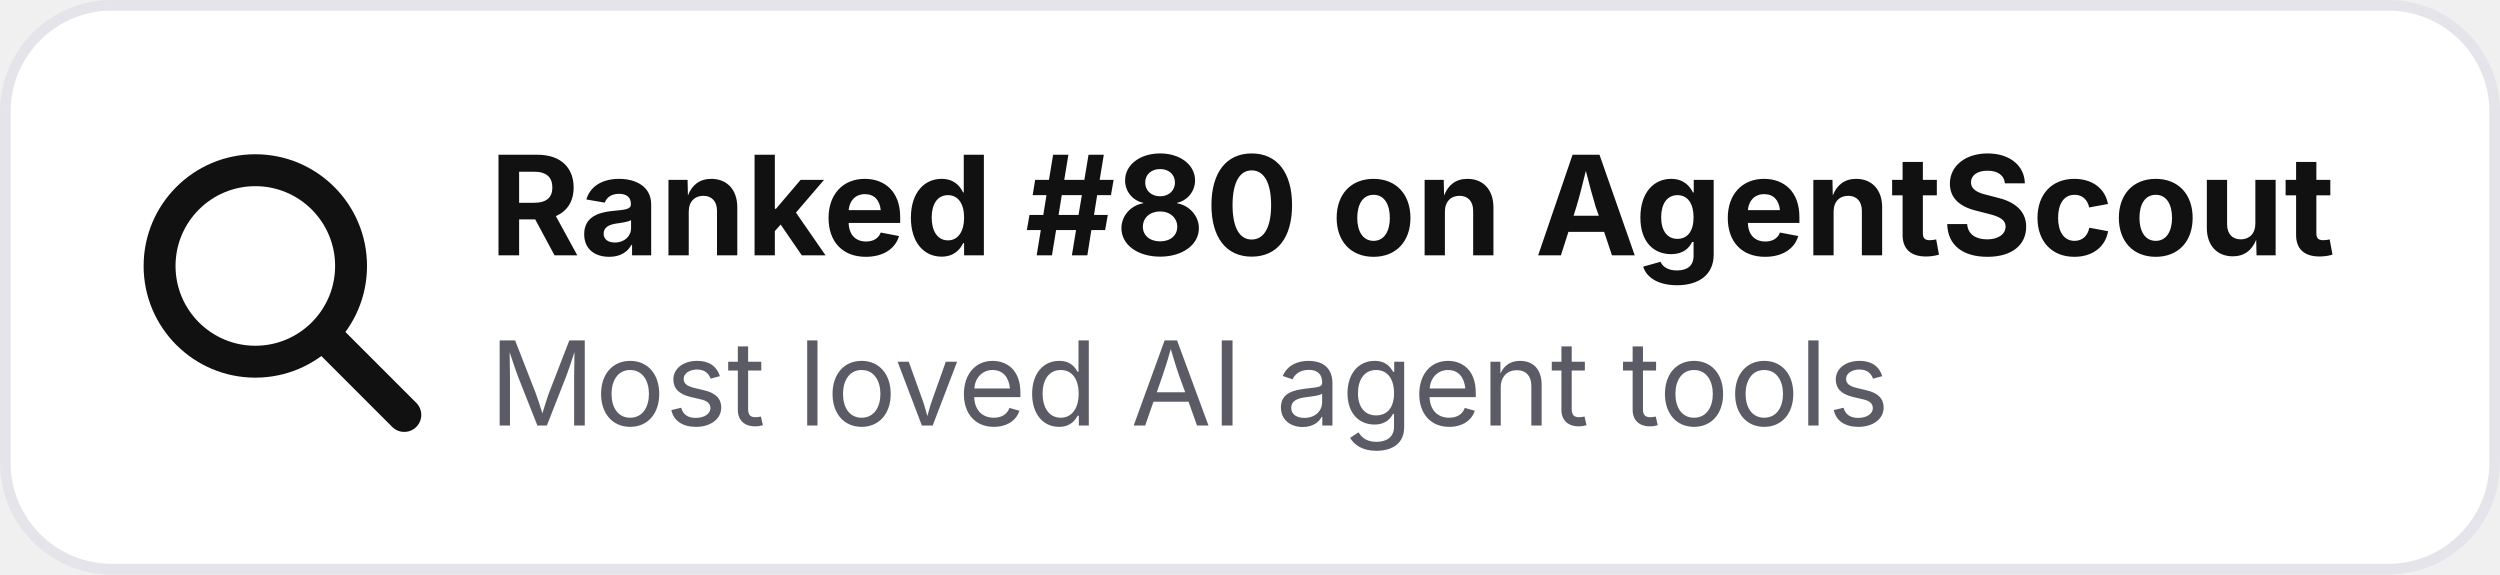
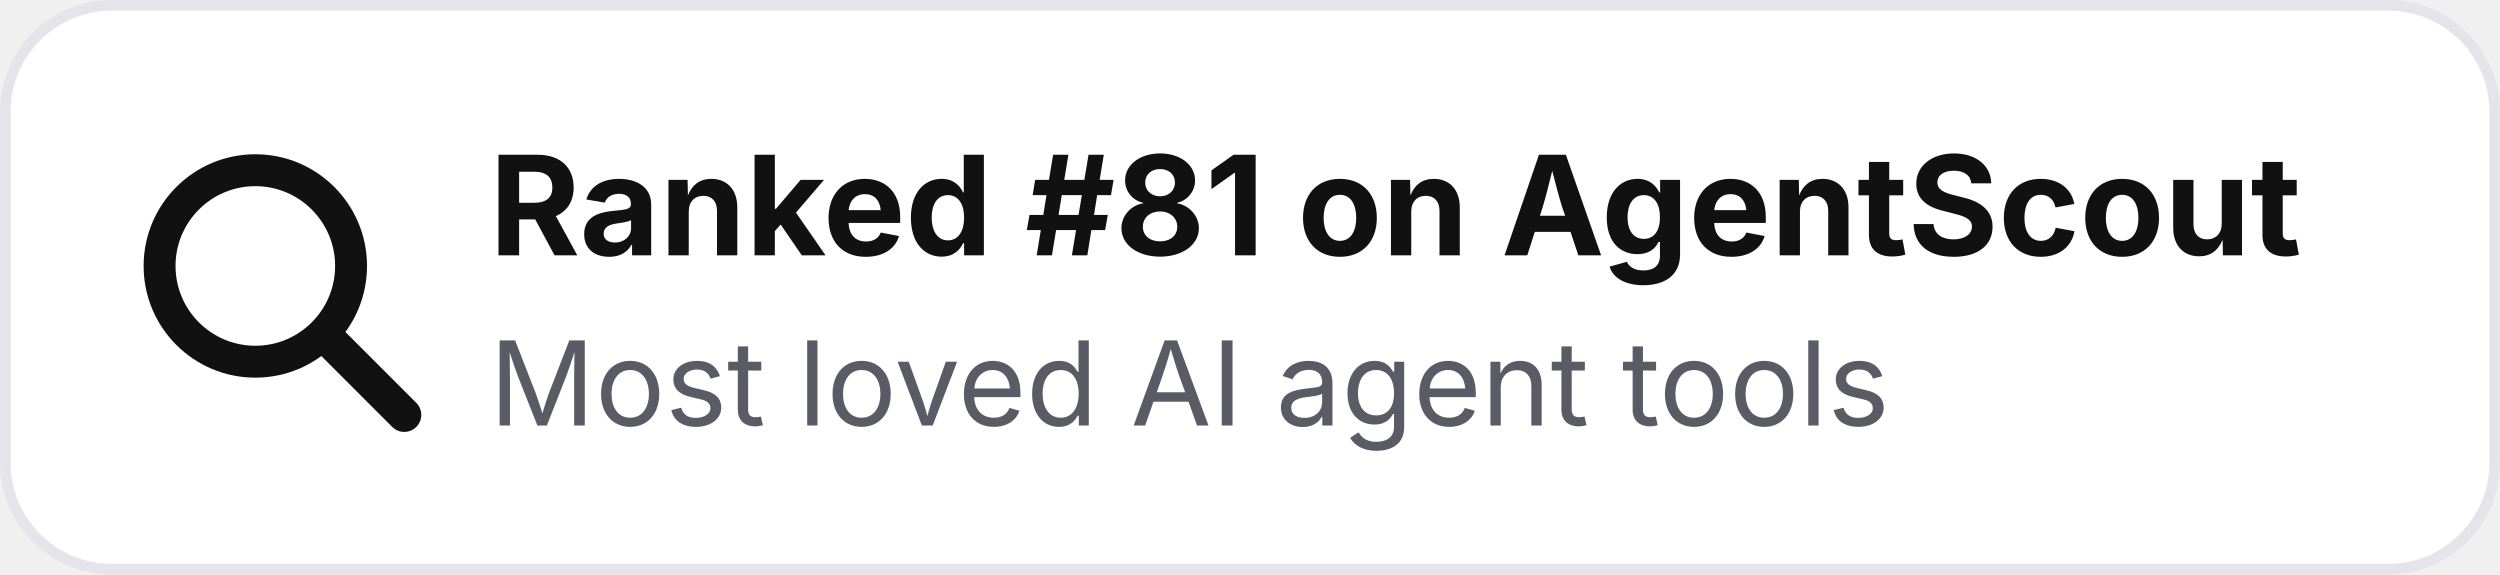
- <svg xmlns="http://www.w3.org/2000/svg" width="235" height="54" viewBox="0 0 235 54" role="img" aria-label="Ranked #80 on AgentScout">
+ <svg xmlns="http://www.w3.org/2000/svg" width="235" height="54" viewBox="0 0 235 54" role="img" aria-label="Ranked #81 on AgentScout">
  <rect x=".5" y=".5" width="234" height="53" rx="10" fill="#ffffff" stroke="#e4e4ea" />
  <circle cx="24" cy="25" r="9" fill="none" stroke="#111111" stroke-width="3" />
  <path d="M31 32l7 7" stroke="#111111" stroke-width="3.2" stroke-linecap="round" />
-   <text x="46" y="24" font-family="Inter,Segoe UI,Arial,sans-serif" font-size="13" font-weight="700" fill="#111111">Ranked #80 on AgentScout</text>
+   <text x="46" y="24" font-family="Inter,Segoe UI,Arial,sans-serif" font-size="13" font-weight="700" fill="#111111">Ranked #81 on AgentScout</text>
  <text x="46" y="40" font-family="Inter,Segoe UI,Arial,sans-serif" font-size="11" fill="#5b5b66">Most loved AI agent tools</text>
</svg>
